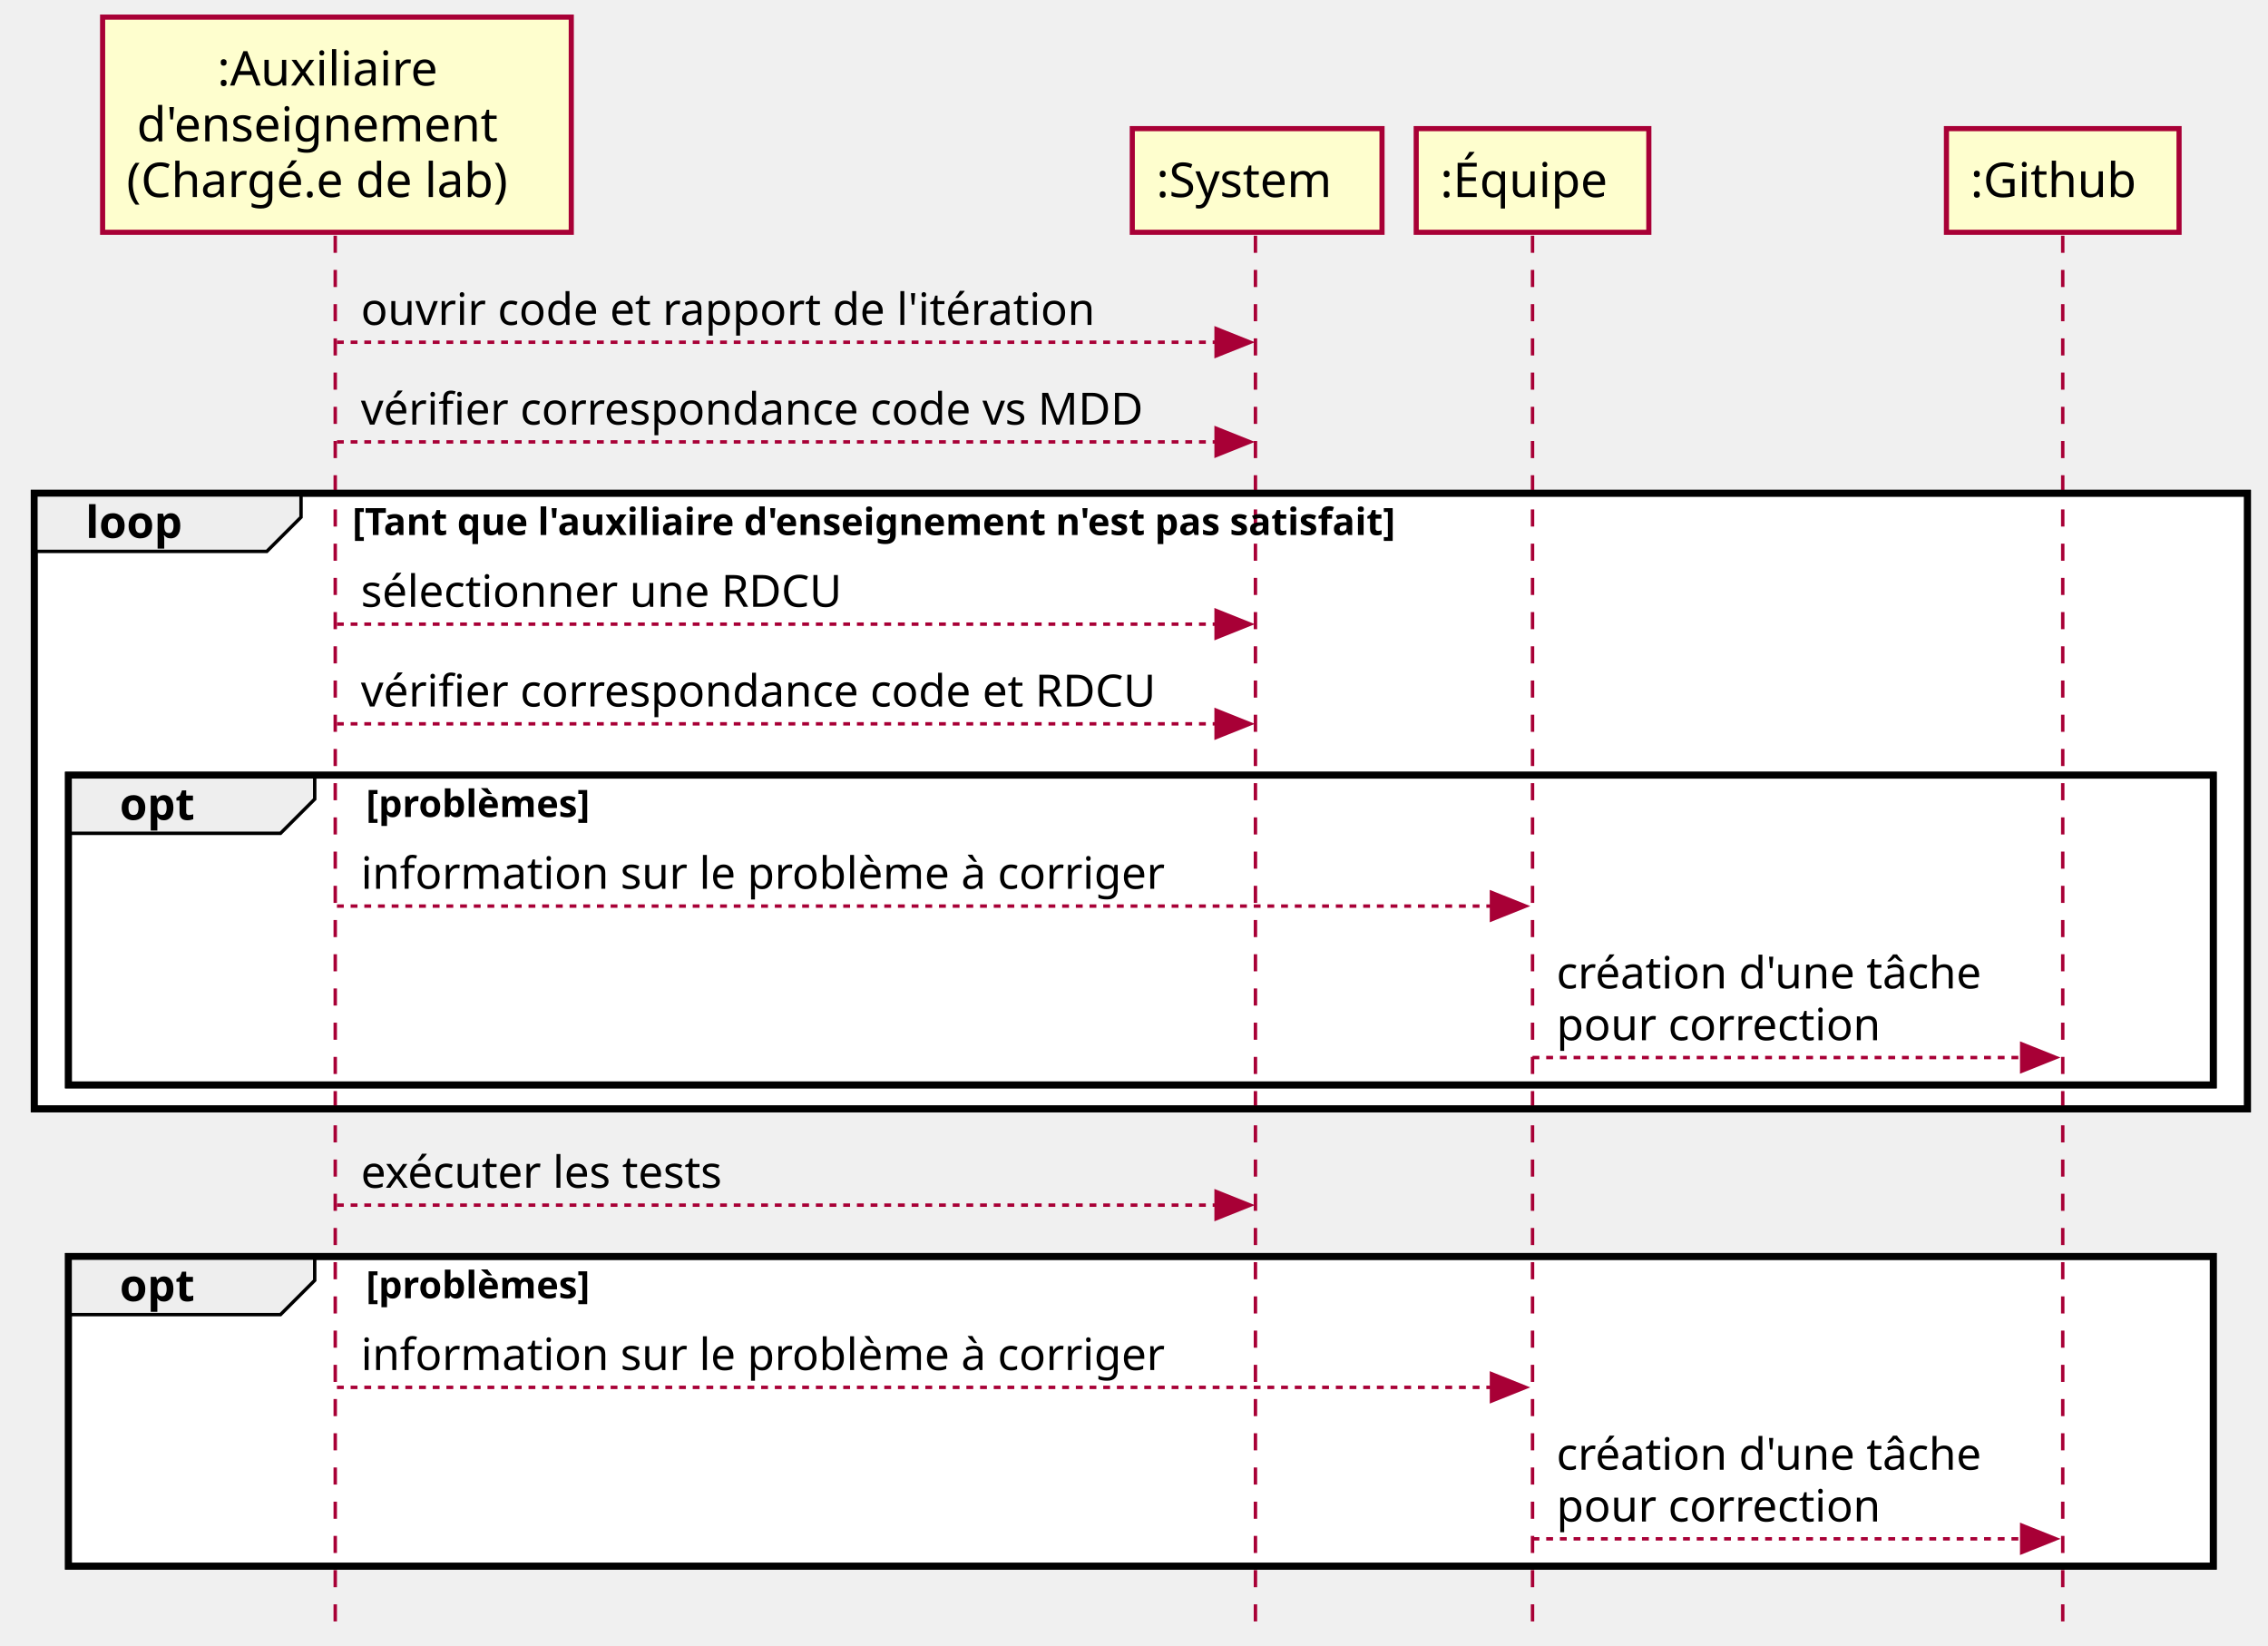
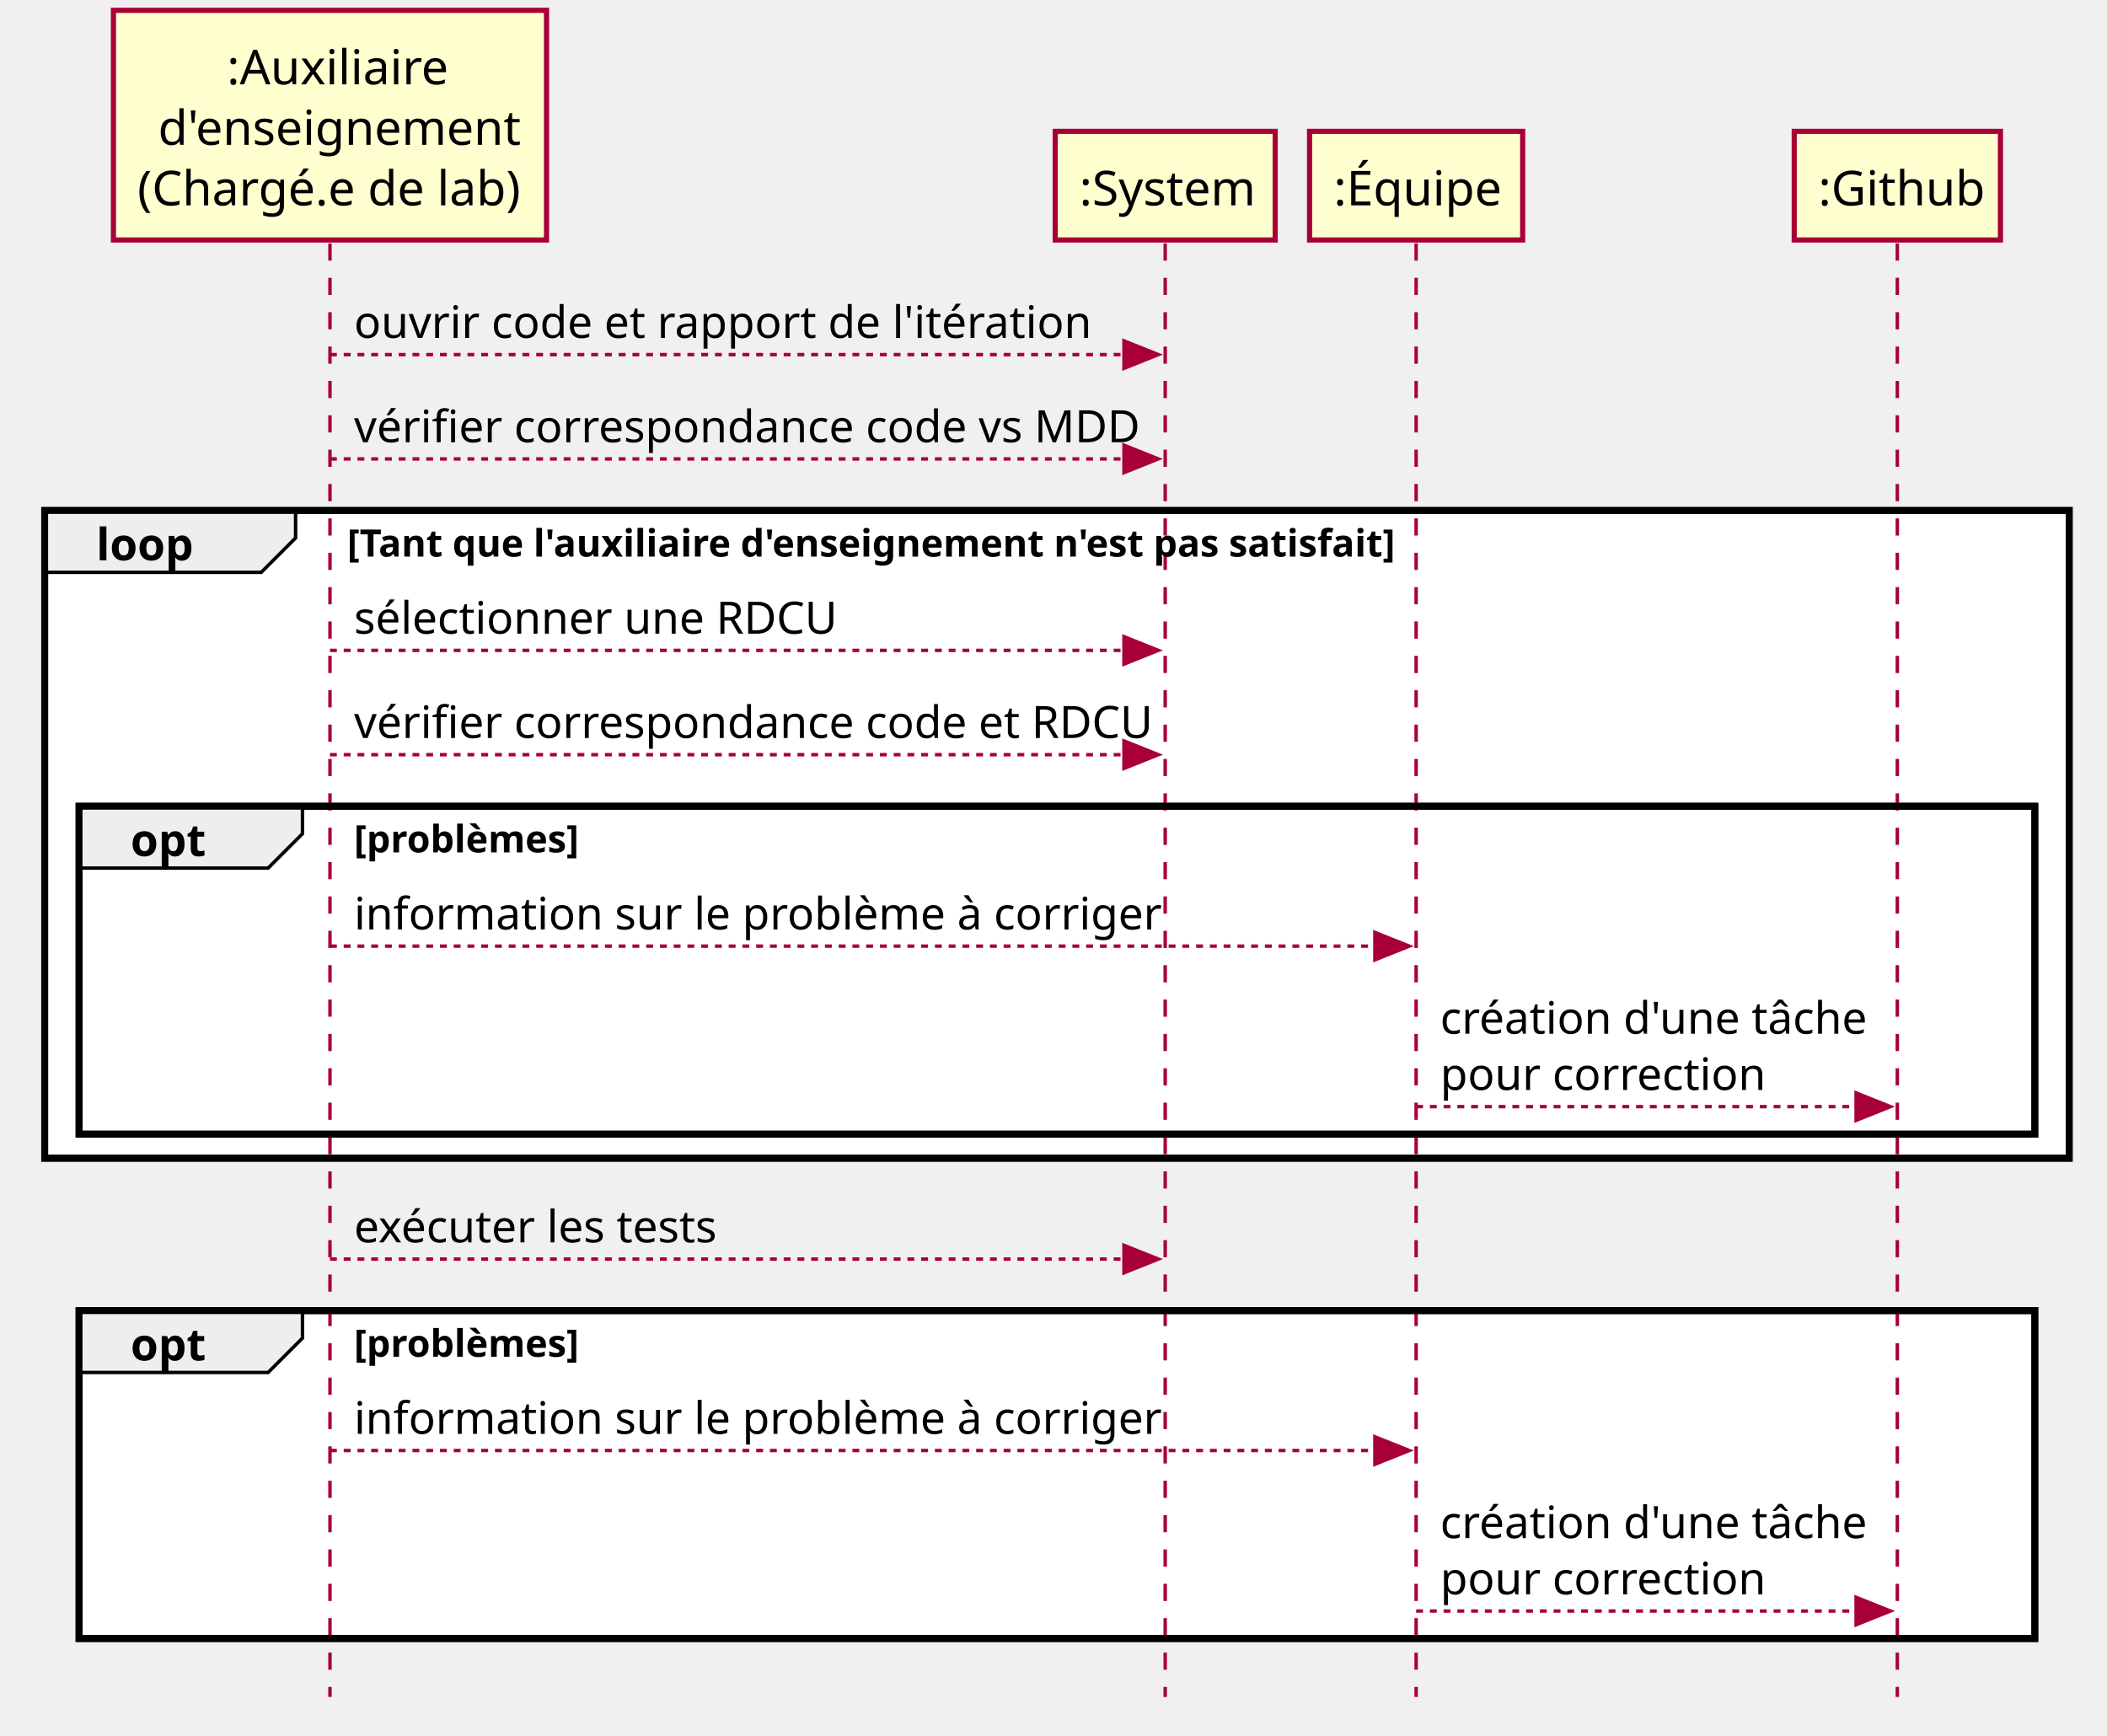
- <svg xmlns="http://www.w3.org/2000/svg" contentScriptType="application/ecmascript" contentStyleType="text/css" height="481px" preserveAspectRatio="none" style="width:663px;height:481px;background:#FFFFFF;" version="1.1" viewBox="0 0 663 481" width="663px" zoomAndPan="magnify">
+ <svg xmlns="http://www.w3.org/2000/svg" contentScriptType="application/ecmascript" contentStyleType="text/css" height="505px" preserveAspectRatio="none" style="width:613px;height:505px;" version="1.1" viewBox="0 0 613 505" width="613px" zoomAndPan="magnify">
  <defs />
  <g>
-     <rect fill="#FFFFFF" height="179.93" style="stroke:#000000;stroke-width:2.0;" width="647" x="10" y="144.156" />
-     <rect fill="#FFFFFF" height="90.531" style="stroke:#000000;stroke-width:2.0;" width="627" x="20" y="226.555" />
-     <rect fill="#FFFFFF" height="90.531" style="stroke:#000000;stroke-width:2.0;" width="627" x="20" y="367.219" />
-     <line style="stroke:#A80036;stroke-width:1.0;stroke-dasharray:5.0,5.0;" x1="98" x2="98" y1="68.891" y2="474.75" />
-     <line style="stroke:#A80036;stroke-width:1.0;stroke-dasharray:5.0,5.0;" x1="367" x2="367" y1="68.891" y2="474.75" />
-     <line style="stroke:#A80036;stroke-width:1.0;stroke-dasharray:5.0,5.0;" x1="448" x2="448" y1="68.891" y2="474.75" />
-     <line style="stroke:#A80036;stroke-width:1.0;stroke-dasharray:5.0,5.0;" x1="603" x2="603" y1="68.891" y2="474.75" />
-     <rect fill="#FEFECE" height="62.891" style="stroke:#A80036;stroke-width:1.5;" width="137" x="30" y="5" />
-     <text fill="#000000" font-family="sans-serif" font-size="14" lengthAdjust="spacing" textLength="70" x="63.5" y="24.995">:Auxiliaire</text>
-     <text fill="#000000" font-family="sans-serif" font-size="14" lengthAdjust="spacing" textLength="117" x="40" y="41.292">d'enseignement</text>
-     <text fill="#000000" font-family="sans-serif" font-size="14" lengthAdjust="spacing" textLength="123" x="37" y="57.589">(Chargé.e de lab)</text>
-     <rect fill="#FEFECE" height="30.297" style="stroke:#A80036;stroke-width:1.5;" width="73" x="331" y="37.594" />
-     <text fill="#000000" font-family="sans-serif" font-size="14" lengthAdjust="spacing" textLength="59" x="338" y="57.589">:System</text>
-     <rect fill="#FEFECE" height="30.297" style="stroke:#A80036;stroke-width:1.5;" width="68" x="414" y="37.594" />
-     <text fill="#000000" font-family="sans-serif" font-size="14" lengthAdjust="spacing" textLength="54" x="421" y="57.589">:Équipe</text>
-     <rect fill="#FEFECE" height="30.297" style="stroke:#A80036;stroke-width:1.5;" width="68" x="569" y="37.594" />
-     <text fill="#000000" font-family="sans-serif" font-size="14" lengthAdjust="spacing" textLength="54" x="576" y="57.589">:Github</text>
-     <polygon fill="#A80036" points="355.5,96.023,365.5,100.023,355.5,104.023" style="stroke:#A80036;stroke-width:1.0;" />
-     <line style="stroke:#A80036;stroke-width:1.0;stroke-dasharray:2.0,2.0;" x1="98.5" x2="361.5" y1="100.023" y2="100.023" />
-     <text fill="#000000" font-family="sans-serif" font-size="13" lengthAdjust="spacing" textLength="223" x="105.5" y="94.957">ouvrir code et rapport de l'itération</text>
-     <polygon fill="#A80036" points="355.5,125.156,365.5,129.156,355.5,133.156" style="stroke:#A80036;stroke-width:1.0;" />
-     <line style="stroke:#A80036;stroke-width:1.0;stroke-dasharray:2.0,2.0;" x1="98.5" x2="361.5" y1="129.156" y2="129.156" />
-     <text fill="#000000" font-family="sans-serif" font-size="13" lengthAdjust="spacing" textLength="240" x="105.5" y="124.09">vérifier correspondance code vs MDD</text>
-     <path d="M10,144.156 L88,144.156 L88,151.156 L78,161.156 L10,161.156 L10,144.156 " fill="#EEEEEE" style="stroke:#000000;stroke-width:1.0;" />
-     <rect fill="none" height="179.93" style="stroke:#000000;stroke-width:2.0;" width="647" x="10" y="144.156" />
-     <text fill="#000000" font-family="sans-serif" font-size="13" font-weight="bold" lengthAdjust="spacing" textLength="33" x="25" y="157.223">loop</text>
-     <text fill="#000000" font-family="sans-serif" font-size="11" font-weight="bold" lengthAdjust="spacing" textLength="378" x="103" y="156.367">[Tant que l'auxiliaire d'enseignement n'est pas satisfait]</text>
-     <polygon fill="#A80036" points="355.5,178.422,365.5,182.422,355.5,186.422" style="stroke:#A80036;stroke-width:1.0;" />
-     <line style="stroke:#A80036;stroke-width:1.0;stroke-dasharray:2.0,2.0;" x1="98.5" x2="361.5" y1="182.422" y2="182.422" />
-     <text fill="#000000" font-family="sans-serif" font-size="13" lengthAdjust="spacing" textLength="147" x="105.5" y="177.356">sélectionner une RDCU</text>
-     <polygon fill="#A80036" points="355.5,207.555,365.5,211.555,355.5,215.555" style="stroke:#A80036;stroke-width:1.0;" />
-     <line style="stroke:#A80036;stroke-width:1.0;stroke-dasharray:2.0,2.0;" x1="98.5" x2="361.5" y1="211.555" y2="211.555" />
-     <text fill="#000000" font-family="sans-serif" font-size="13" lengthAdjust="spacing" textLength="245" x="105.5" y="206.489">vérifier correspondance code et RDCU</text>
-     <path d="M20,226.555 L92,226.555 L92,233.555 L82,243.555 L20,243.555 L20,226.555 " fill="#EEEEEE" style="stroke:#000000;stroke-width:1.0;" />
-     <rect fill="none" height="90.531" style="stroke:#000000;stroke-width:2.0;" width="627" x="20" y="226.555" />
-     <text fill="#000000" font-family="sans-serif" font-size="13" font-weight="bold" lengthAdjust="spacing" textLength="27" x="35" y="239.622">opt</text>
-     <text fill="#000000" font-family="sans-serif" font-size="11" font-weight="bold" lengthAdjust="spacing" textLength="80" x="107" y="238.765">[problèmes]</text>
-     <polygon fill="#A80036" points="436,260.82,446,264.82,436,268.82" style="stroke:#A80036;stroke-width:1.0;" />
-     <line style="stroke:#A80036;stroke-width:1.0;stroke-dasharray:2.0,2.0;" x1="98.5" x2="442" y1="264.82" y2="264.82" />
-     <text fill="#000000" font-family="sans-serif" font-size="13" lengthAdjust="spacing" textLength="243" x="105.5" y="259.754">information sur le problème à corriger</text>
-     <polygon fill="#A80036" points="591,305.086,601,309.086,591,313.086" style="stroke:#A80036;stroke-width:1.0;" />
-     <line style="stroke:#A80036;stroke-width:1.0;stroke-dasharray:2.0,2.0;" x1="448" x2="597" y1="309.086" y2="309.086" />
-     <text fill="#000000" font-family="sans-serif" font-size="13" lengthAdjust="spacing" textLength="131" x="455" y="288.887">création d'une tâche</text>
-     <text fill="#000000" font-family="sans-serif" font-size="13" lengthAdjust="spacing" textLength="97" x="455" y="304.02">pour correction</text>
-     <polygon fill="#A80036" points="355.5,348.219,365.5,352.219,355.5,356.219" style="stroke:#A80036;stroke-width:1.0;" />
-     <line style="stroke:#A80036;stroke-width:1.0;stroke-dasharray:2.0,2.0;" x1="98.5" x2="361.5" y1="352.219" y2="352.219" />
-     <text fill="#000000" font-family="sans-serif" font-size="13" lengthAdjust="spacing" textLength="115" x="105.5" y="347.153">exécuter les tests</text>
-     <path d="M20,367.219 L92,367.219 L92,374.219 L82,384.219 L20,384.219 L20,367.219 " fill="#EEEEEE" style="stroke:#000000;stroke-width:1.0;" />
-     <rect fill="none" height="90.531" style="stroke:#000000;stroke-width:2.0;" width="627" x="20" y="367.219" />
-     <text fill="#000000" font-family="sans-serif" font-size="13" font-weight="bold" lengthAdjust="spacing" textLength="27" x="35" y="380.286">opt</text>
-     <text fill="#000000" font-family="sans-serif" font-size="11" font-weight="bold" lengthAdjust="spacing" textLength="80" x="107" y="379.429">[problèmes]</text>
-     <polygon fill="#A80036" points="436,401.484,446,405.484,436,409.484" style="stroke:#A80036;stroke-width:1.0;" />
-     <line style="stroke:#A80036;stroke-width:1.0;stroke-dasharray:2.0,2.0;" x1="98.5" x2="442" y1="405.484" y2="405.484" />
-     <text fill="#000000" font-family="sans-serif" font-size="13" lengthAdjust="spacing" textLength="243" x="105.5" y="400.418">information sur le problème à corriger</text>
-     <polygon fill="#A80036" points="591,445.75,601,449.75,591,453.75" style="stroke:#A80036;stroke-width:1.0;" />
-     <line style="stroke:#A80036;stroke-width:1.0;stroke-dasharray:2.0,2.0;" x1="448" x2="597" y1="449.75" y2="449.75" />
-     <text fill="#000000" font-family="sans-serif" font-size="13" lengthAdjust="spacing" textLength="131" x="455" y="429.551">création d'une tâche</text>
-     <text fill="#000000" font-family="sans-serif" font-size="13" lengthAdjust="spacing" textLength="97" x="455" y="444.684">pour correction</text>
+     <rect fill="#FFFFFF" height="188.461" style="stroke: #000000; stroke-width: 2.0;" width="589" x="13" y="148.531" />
+     <rect fill="#FFFFFF" height="95.406" style="stroke: #000000; stroke-width: 2.0;" width="569" x="23" y="234.586" />
+     <rect fill="#FFFFFF" height="95.406" style="stroke: #000000; stroke-width: 2.0;" width="569" x="23" y="381.344" />
+     <line style="stroke: #A80036; stroke-width: 1.0; stroke-dasharray: 5.0,5.0;" x1="96" x2="96" y1="70.828" y2="493.75" />
+     <line style="stroke: #A80036; stroke-width: 1.0; stroke-dasharray: 5.0,5.0;" x1="339" x2="339" y1="70.828" y2="493.75" />
+     <line style="stroke: #A80036; stroke-width: 1.0; stroke-dasharray: 5.0,5.0;" x1="412" x2="412" y1="70.828" y2="493.75" />
+     <line style="stroke: #A80036; stroke-width: 1.0; stroke-dasharray: 5.0,5.0;" x1="552" x2="552" y1="70.828" y2="493.75" />
+     <rect fill="#FEFECE" height="66.828" style="stroke: #A80036; stroke-width: 1.5;" width="126" x="33" y="3" />
+     <text fill="#000000" font-family="sans-serif" font-size="14" lengthAdjust="spacingAndGlyphs" textLength="60" x="66" y="24.533">:Auxiliaire</text>
+     <text fill="#000000" font-family="sans-serif" font-size="14" lengthAdjust="spacingAndGlyphs" textLength="100" x="46" y="42.143">d'enseignement</text>
+     <text fill="#000000" font-family="sans-serif" font-size="14" lengthAdjust="spacingAndGlyphs" textLength="112" x="40" y="59.752">(Chargé.e de lab)</text>
+     <rect fill="#FEFECE" height="31.609" style="stroke: #A80036; stroke-width: 1.5;" width="64" x="307" y="38.219" />
+     <text fill="#000000" font-family="sans-serif" font-size="14" lengthAdjust="spacingAndGlyphs" textLength="50" x="314" y="59.752">:System</text>
+     <rect fill="#FEFECE" height="31.609" style="stroke: #A80036; stroke-width: 1.5;" width="62" x="381" y="38.219" />
+     <text fill="#000000" font-family="sans-serif" font-size="14" lengthAdjust="spacingAndGlyphs" textLength="48" x="388" y="59.752">:Équipe</text>
+     <rect fill="#FEFECE" height="31.609" style="stroke: #A80036; stroke-width: 1.5;" width="60" x="522" y="38.219" />
+     <text fill="#000000" font-family="sans-serif" font-size="14" lengthAdjust="spacingAndGlyphs" textLength="46" x="529" y="59.752">:Github</text>
+     <polygon fill="#A80036" points="327,99.18,337,103.18,327,107.18" style="stroke: #A80036; stroke-width: 1.0;" />
+     <line style="stroke: #A80036; stroke-width: 1.0; stroke-dasharray: 2.0,2.0;" x1="96" x2="333" y1="103.18" y2="103.18" />
+     <text fill="#000000" font-family="sans-serif" font-size="13" lengthAdjust="spacingAndGlyphs" textLength="194" x="103" y="98.323">ouvrir code et rapport de l'itération</text>
+     <polygon fill="#A80036" points="327,129.531,337,133.531,327,137.531" style="stroke: #A80036; stroke-width: 1.0;" />
+     <line style="stroke: #A80036; stroke-width: 1.0; stroke-dasharray: 2.0,2.0;" x1="96" x2="333" y1="133.531" y2="133.531" />
+     <text fill="#000000" font-family="sans-serif" font-size="13" lengthAdjust="spacingAndGlyphs" textLength="213" x="103" y="128.675">vérifier correspondance code vs MDD</text>
+     <path d="M13,148.531 L86,148.531 L86,156.531 L76,166.531 L13,166.531 L13,148.531 " fill="#EEEEEE" style="stroke: #000000; stroke-width: 1.0;" />
+     <rect fill="none" height="188.461" style="stroke: #000000; stroke-width: 2.0;" width="589" x="13" y="148.531" />
+     <text fill="#000000" font-family="sans-serif" font-size="13" font-weight="bold" lengthAdjust="spacingAndGlyphs" textLength="28" x="28" y="163.026">loop</text>
+     <text fill="#000000" font-family="sans-serif" font-size="11" font-weight="bold" lengthAdjust="spacingAndGlyphs" textLength="309" x="101" y="161.95">[Tant que l'auxiliaire d'enseignement n'est pas satisfait]</text>
+     <polygon fill="#A80036" points="327,185.234,337,189.234,327,193.234" style="stroke: #A80036; stroke-width: 1.0;" />
+     <line style="stroke: #A80036; stroke-width: 1.0; stroke-dasharray: 2.0,2.0;" x1="96" x2="333" y1="189.234" y2="189.234" />
+     <text fill="#000000" font-family="sans-serif" font-size="13" lengthAdjust="spacingAndGlyphs" textLength="135" x="103" y="184.378">sélectionner une RDCU</text>
+     <polygon fill="#A80036" points="327,215.586,337,219.586,327,223.586" style="stroke: #A80036; stroke-width: 1.0;" />
+     <line style="stroke: #A80036; stroke-width: 1.0; stroke-dasharray: 2.0,2.0;" x1="96" x2="333" y1="219.586" y2="219.586" />
+     <text fill="#000000" font-family="sans-serif" font-size="13" lengthAdjust="spacingAndGlyphs" textLength="219" x="103" y="214.73">vérifier correspondance code et RDCU</text>
+     <path d="M23,234.586 L88,234.586 L88,242.586 L78,252.586 L23,252.586 L23,234.586 " fill="#EEEEEE" style="stroke: #000000; stroke-width: 1.0;" />
+     <rect fill="none" height="95.406" style="stroke: #000000; stroke-width: 2.0;" width="569" x="23" y="234.586" />
+     <text fill="#000000" font-family="sans-serif" font-size="13" font-weight="bold" lengthAdjust="spacingAndGlyphs" textLength="20" x="38" y="249.081">opt</text>
+     <text fill="#000000" font-family="sans-serif" font-size="11" font-weight="bold" lengthAdjust="spacingAndGlyphs" textLength="69" x="103" y="248.005">[problèmes]</text>
+     <polygon fill="#A80036" points="400,271.289,410,275.289,400,279.289" style="stroke: #A80036; stroke-width: 1.0;" />
+     <line style="stroke: #A80036; stroke-width: 1.0; stroke-dasharray: 2.0,2.0;" x1="96" x2="406" y1="275.289" y2="275.289" />
+     <text fill="#000000" font-family="sans-serif" font-size="13" lengthAdjust="spacingAndGlyphs" textLength="214" x="103" y="270.433">information sur le problème à corriger</text>
+     <polygon fill="#A80036" points="540,317.992,550,321.992,540,325.992" style="stroke: #A80036; stroke-width: 1.0;" />
+     <line style="stroke: #A80036; stroke-width: 1.0; stroke-dasharray: 2.0,2.0;" x1="412" x2="546" y1="321.992" y2="321.992" />
+     <text fill="#000000" font-family="sans-serif" font-size="13" lengthAdjust="spacingAndGlyphs" textLength="116" x="419" y="300.784">création d'une tâche</text>
+     <text fill="#000000" font-family="sans-serif" font-size="13" lengthAdjust="spacingAndGlyphs" textLength="86" x="419" y="317.136">pour correction</text>
+     <polygon fill="#A80036" points="327,362.344,337,366.344,327,370.344" style="stroke: #A80036; stroke-width: 1.0;" />
+     <line style="stroke: #A80036; stroke-width: 1.0; stroke-dasharray: 2.0,2.0;" x1="96" x2="333" y1="366.344" y2="366.344" />
+     <text fill="#000000" font-family="sans-serif" font-size="13" lengthAdjust="spacingAndGlyphs" textLength="104" x="103" y="361.487">exécuter les tests</text>
+     <path d="M23,381.344 L88,381.344 L88,389.344 L78,399.344 L23,399.344 L23,381.344 " fill="#EEEEEE" style="stroke: #000000; stroke-width: 1.0;" />
+     <rect fill="none" height="95.406" style="stroke: #000000; stroke-width: 2.0;" width="569" x="23" y="381.344" />
+     <text fill="#000000" font-family="sans-serif" font-size="13" font-weight="bold" lengthAdjust="spacingAndGlyphs" textLength="20" x="38" y="395.839">opt</text>
+     <text fill="#000000" font-family="sans-serif" font-size="11" font-weight="bold" lengthAdjust="spacingAndGlyphs" textLength="69" x="103" y="394.763">[problèmes]</text>
+     <polygon fill="#A80036" points="400,418.047,410,422.047,400,426.047" style="stroke: #A80036; stroke-width: 1.0;" />
+     <line style="stroke: #A80036; stroke-width: 1.0; stroke-dasharray: 2.0,2.0;" x1="96" x2="406" y1="422.047" y2="422.047" />
+     <text fill="#000000" font-family="sans-serif" font-size="13" lengthAdjust="spacingAndGlyphs" textLength="214" x="103" y="417.19">information sur le problème à corriger</text>
+     <polygon fill="#A80036" points="540,464.75,550,468.75,540,472.75" style="stroke: #A80036; stroke-width: 1.0;" />
+     <line style="stroke: #A80036; stroke-width: 1.0; stroke-dasharray: 2.0,2.0;" x1="412" x2="546" y1="468.75" y2="468.75" />
+     <text fill="#000000" font-family="sans-serif" font-size="13" lengthAdjust="spacingAndGlyphs" textLength="116" x="419" y="447.542">création d'une tâche</text>
+     <text fill="#000000" font-family="sans-serif" font-size="13" lengthAdjust="spacingAndGlyphs" textLength="86" x="419" y="463.894">pour correction</text>
  </g>
</svg>
